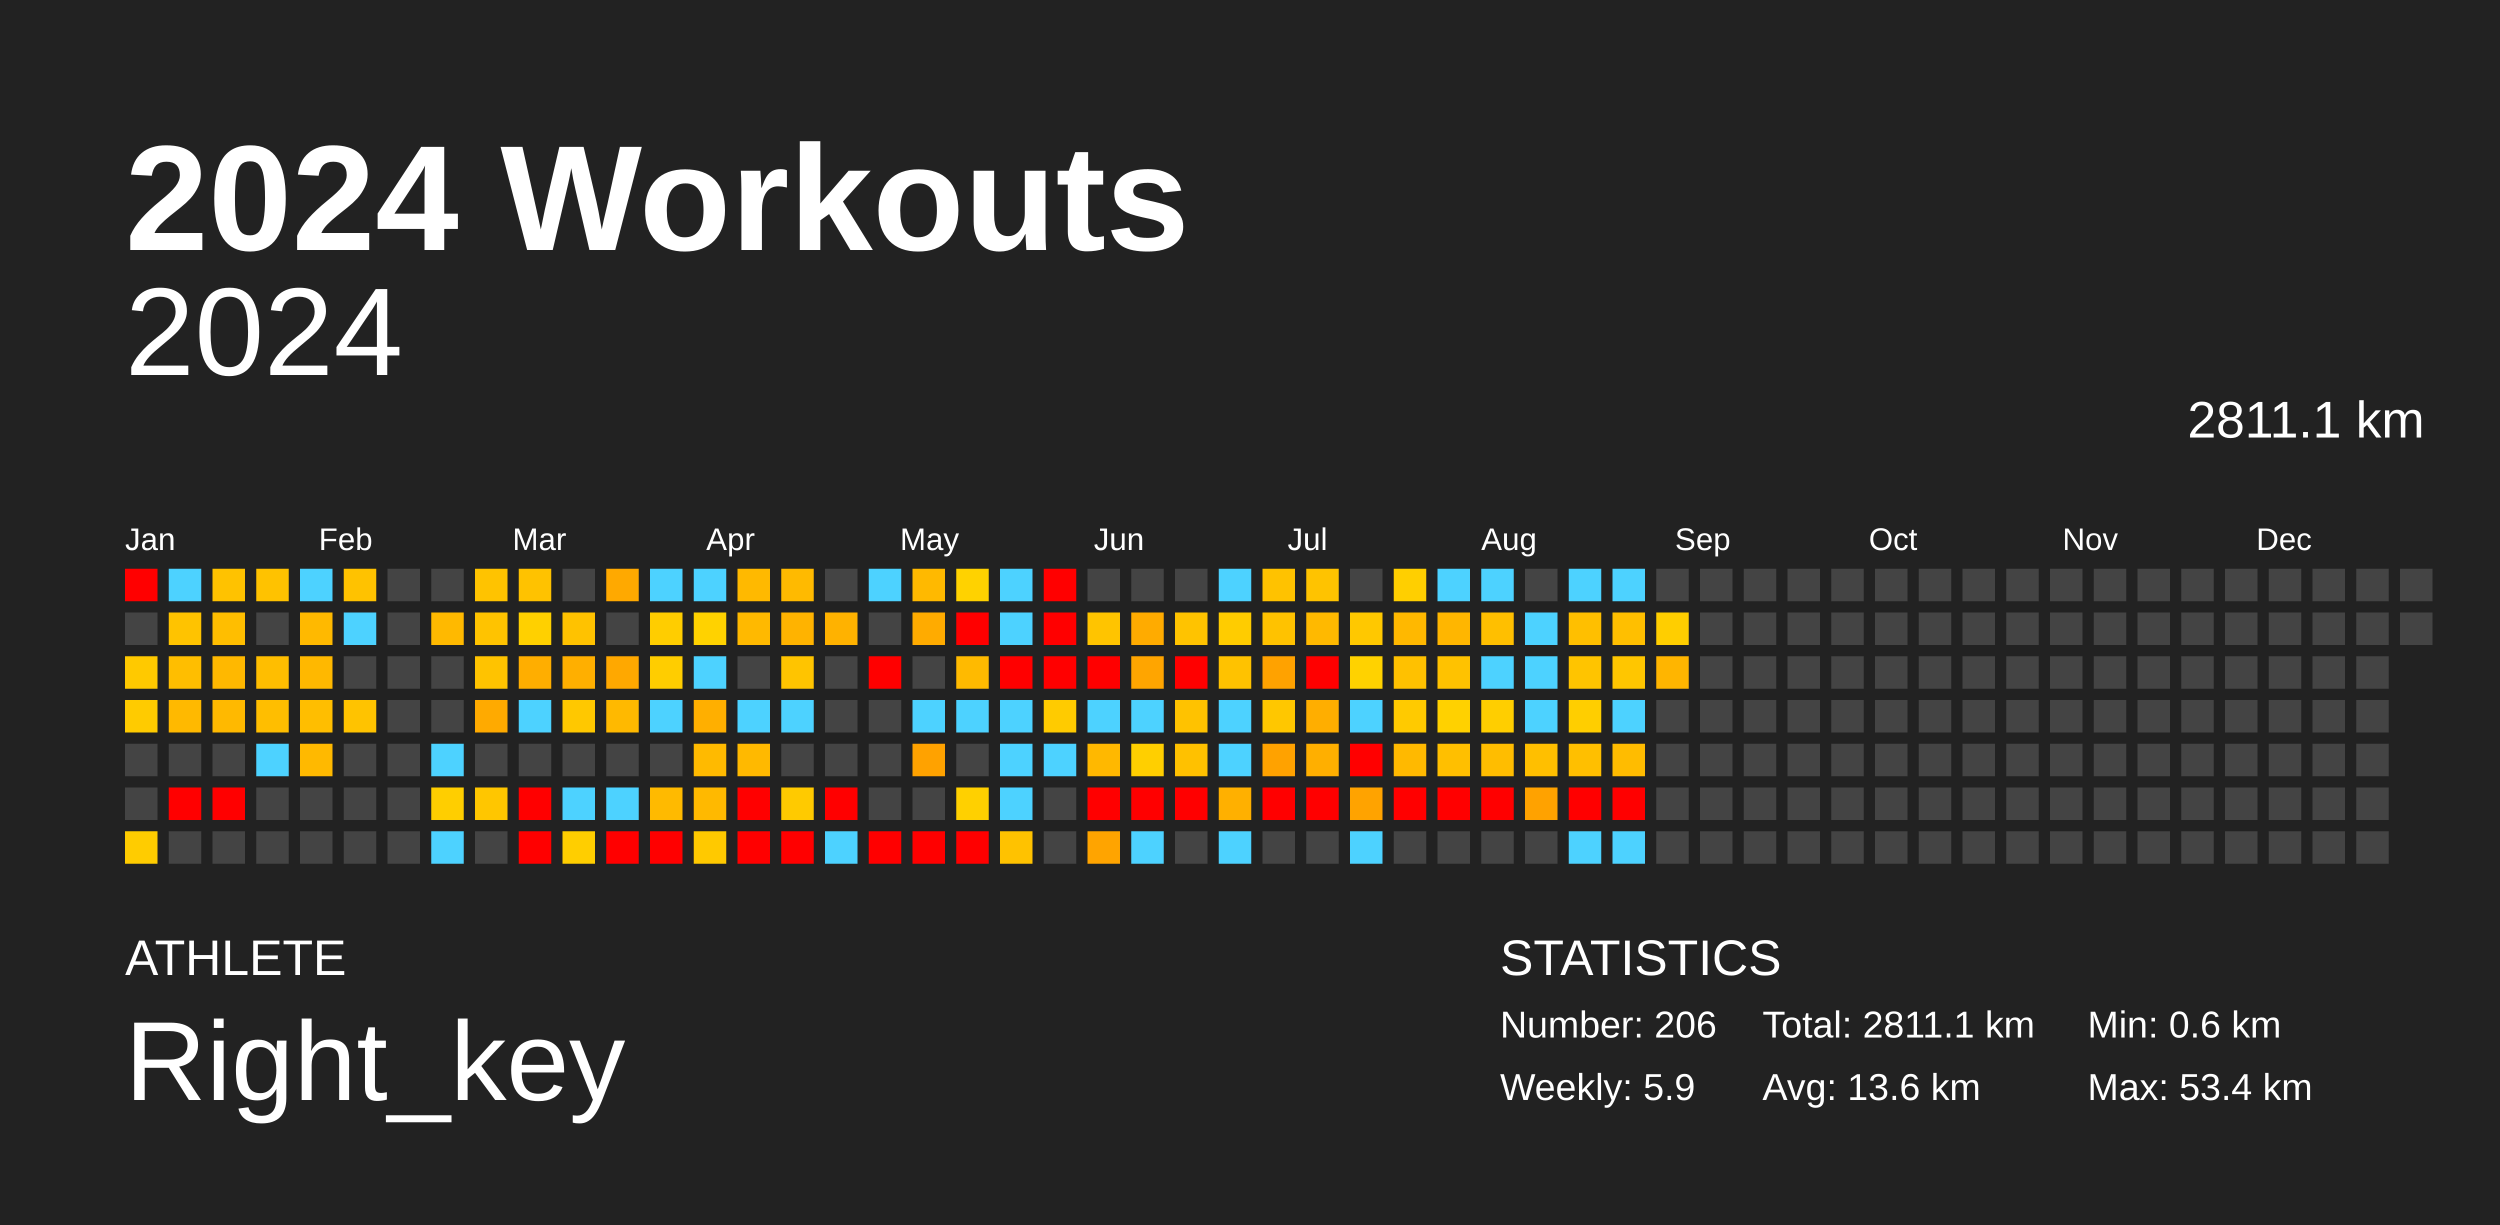
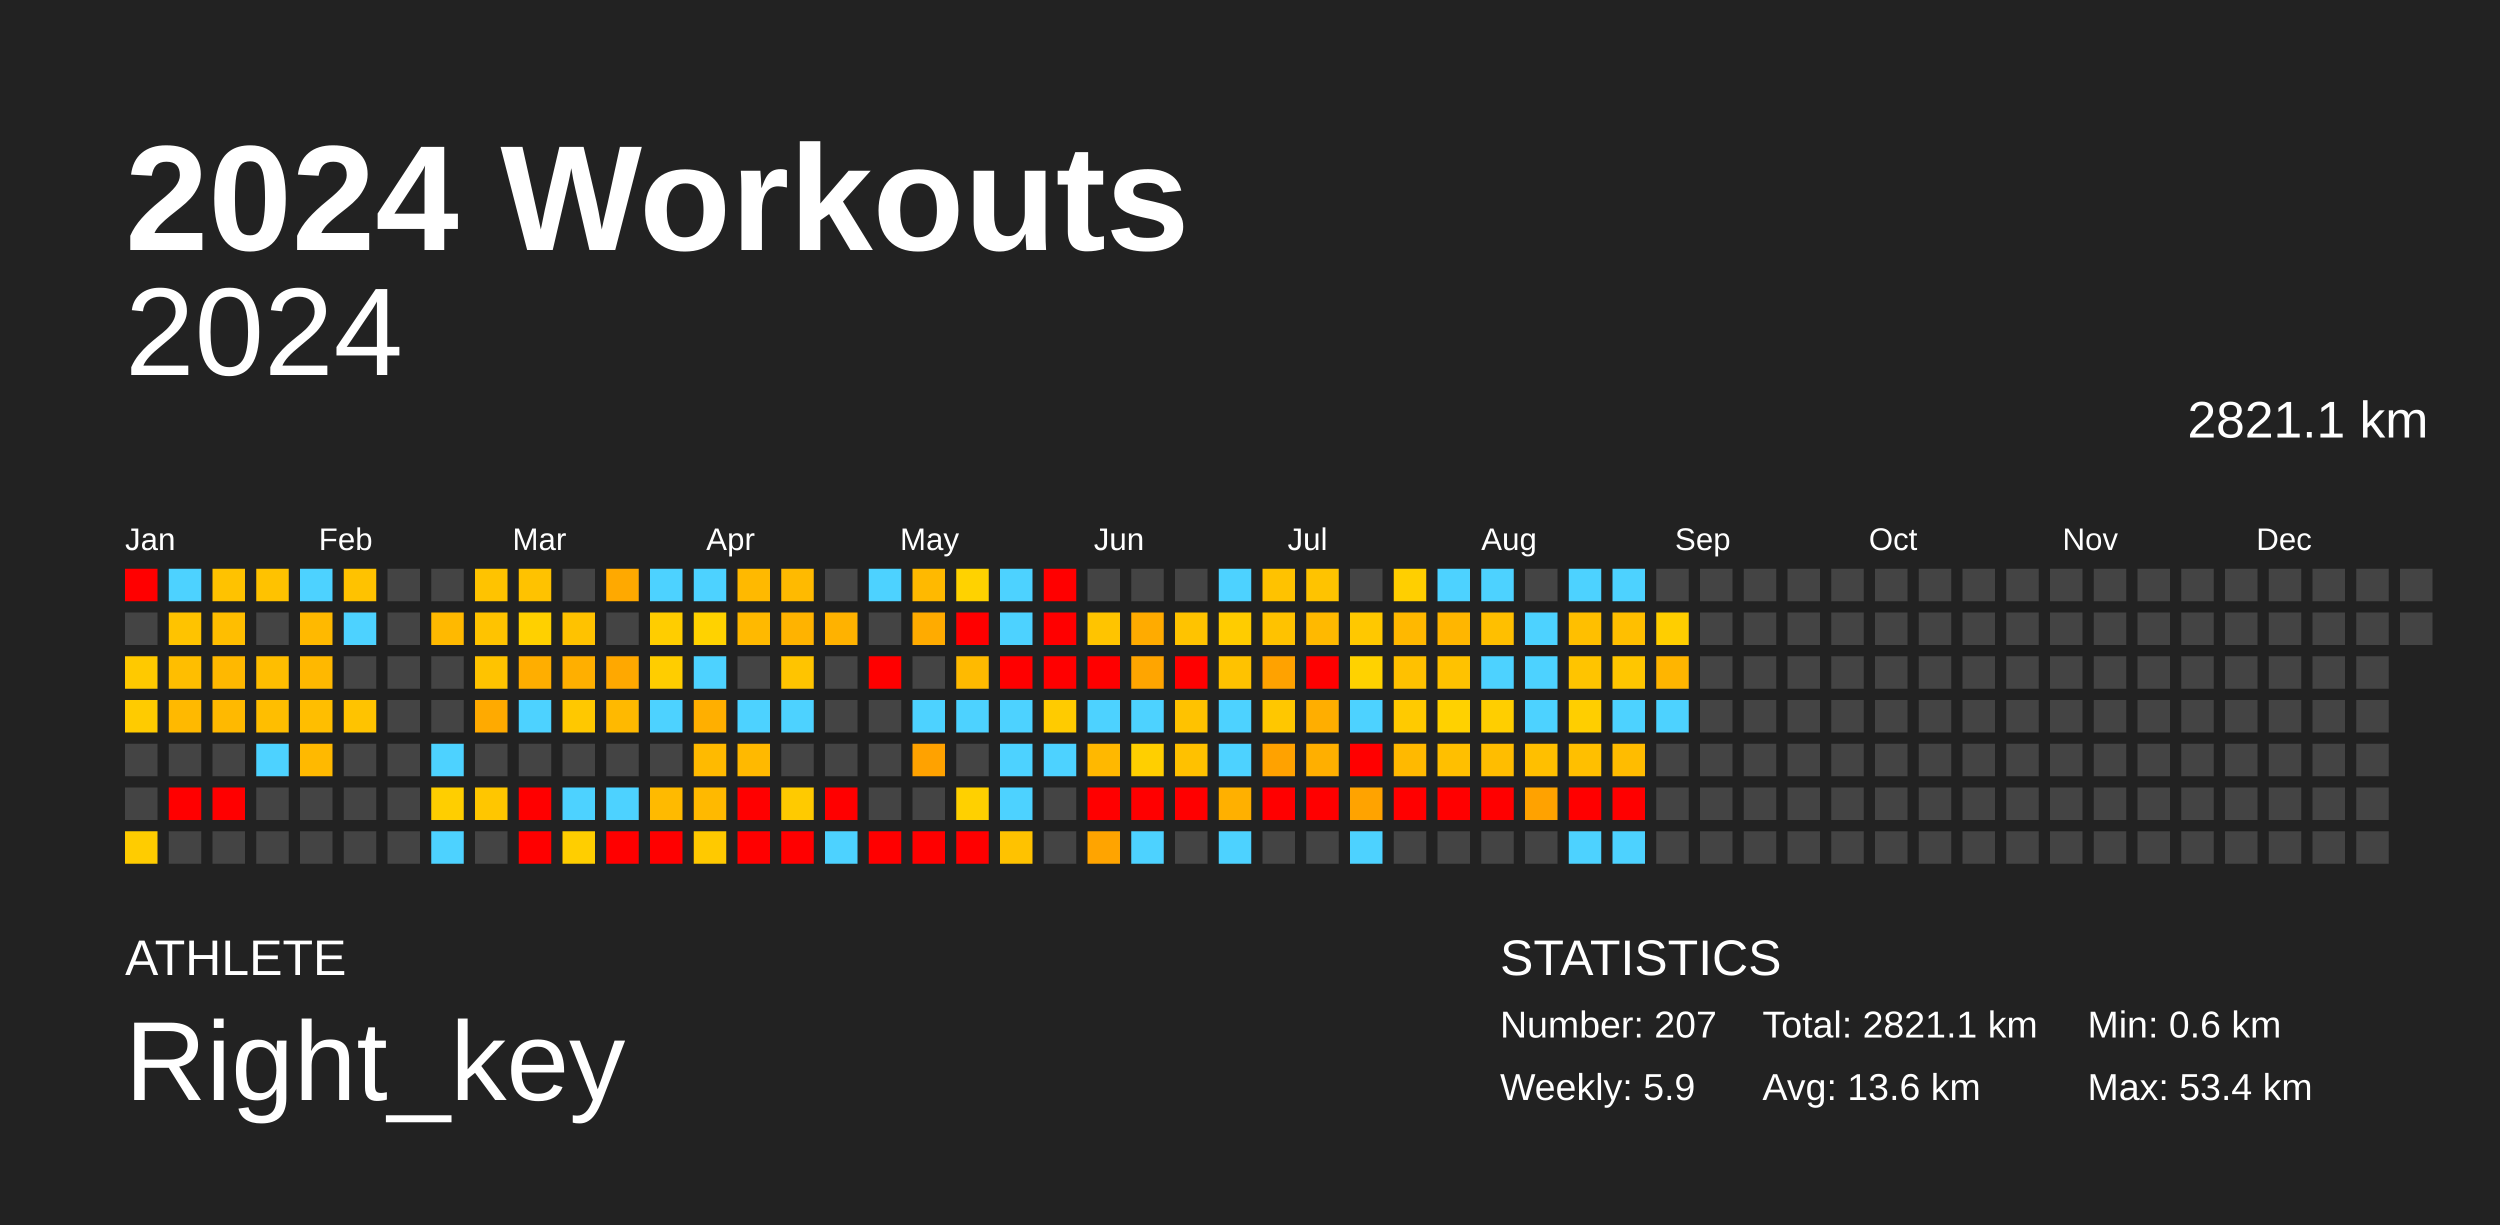
<svg xmlns="http://www.w3.org/2000/svg" baseProfile="full" height="98mm" version="1.1" viewBox="0,0,200,98" width="200mm">
  <defs />
  <rect fill="#222222" height="98" width="200" x="0" y="0" />
  <text fill="#FFFFFF" style="font-size:12px; font-family:Arial; font-weight:bold;" x="10" y="20">2024 Workouts</text>
  <text fill="#FFFFFF" style="font-size:4px; font-family:Arial" x="10" y="78">ATHLETE</text>
  <text fill="#FFFFFF" style="font-size:9px; font-family:Arial" x="10" y="88">Right_key</text>
  <text fill="#FFFFFF" style="font-size:4px; font-family:Arial" x="120" y="78">STATISTICS</text>
-   <text fill="#FFFFFF" style="font-size:3px; font-family:Arial" x="120" y="83">Number: 206</text>
+   <text fill="#FFFFFF" style="font-size:3px; font-family:Arial" x="120" y="83">Number: 207</text>
  <text fill="#FFFFFF" style="font-size:3px; font-family:Arial" x="120" y="88">Weekly: 5.9</text>
-   <text fill="#FFFFFF" style="font-size:3px; font-family:Arial" x="141" y="83">Total: 2811.1 km</text>
+   <text fill="#FFFFFF" style="font-size:3px; font-family:Arial" x="141" y="83">Total: 2821.1 km</text>
  <text fill="#FFFFFF" style="font-size:3px; font-family:Arial" x="141" y="88">Avg: 13.6 km</text>
  <text fill="#FFFFFF" style="font-size:3px; font-family:Arial" x="167" y="83">Min: 0.6 km</text>
  <text fill="#FFFFFF" style="font-size:3px; font-family:Arial" x="167" y="88">Max: 53.4 km</text>
  <text alignment-baseline="hanging" fill="#FFFFFF" style="font-size:10.0px; font-family:Arial;" x="10" y="30">2024</text>
-   <text alignment-baseline="hanging" fill="#FFFFFF" style="font-size:4.125px; font-family:Arial;" x="175" y="35">2811.1 km</text>
+   <text alignment-baseline="hanging" fill="#FFFFFF" style="font-size:4.125px; font-family:Arial;" x="175" y="35">2821.1 km</text>
  <text fill="#FFFFFF" style="font-size:2.5px; font-family:Arial" x="10.0" y="44">Jan</text>
  <text fill="#FFFFFF" style="font-size:2.5px; font-family:Arial" x="25.5" y="44">Feb</text>
  <text fill="#FFFFFF" style="font-size:2.5px; font-family:Arial" x="41.0" y="44">Mar</text>
  <text fill="#FFFFFF" style="font-size:2.5px; font-family:Arial" x="56.5" y="44">Apr</text>
  <text fill="#FFFFFF" style="font-size:2.5px; font-family:Arial" x="72.0" y="44">May</text>
  <text fill="#FFFFFF" style="font-size:2.5px; font-family:Arial" x="87.5" y="44">Jun</text>
  <text fill="#FFFFFF" style="font-size:2.5px; font-family:Arial" x="103.0" y="44">Jul</text>
  <text fill="#FFFFFF" style="font-size:2.5px; font-family:Arial" x="118.5" y="44">Aug</text>
  <text fill="#FFFFFF" style="font-size:2.5px; font-family:Arial" x="134.0" y="44">Sep</text>
  <text fill="#FFFFFF" style="font-size:2.5px; font-family:Arial" x="149.5" y="44">Oct</text>
  <text fill="#FFFFFF" style="font-size:2.5px; font-family:Arial" x="165.0" y="44">Nov</text>
  <text fill="#FFFFFF" style="font-size:2.5px; font-family:Arial" x="180.5" y="44">Dec</text>
  <rect fill="red" height="2.6" width="2.6" x="10.0" y="45.5" />
  <rect fill="#444444" height="2.6" width="2.6" x="10.0" y="49.0" />
  <rect fill="#ffc900" height="2.6" width="2.6" x="10.0" y="52.5" />
  <rect fill="#ffcb00" height="2.6" width="2.6" x="10.0" y="56.0" />
  <rect fill="#444444" height="2.6" width="2.6" x="10.0" y="59.5" />
  <rect fill="#444444" height="2.6" width="2.6" x="10.0" y="63.0" />
  <rect fill="#ffcc00" height="2.6" width="2.6" x="10.0" y="66.5" />
  <rect fill="#4dd2ff" height="2.6" width="2.6" x="13.5" y="45.5" />
  <rect fill="#ffc300" height="2.6" width="2.6" x="13.5" y="49.0" />
  <rect fill="#ffbe00" height="2.6" width="2.6" x="13.5" y="52.5" />
  <rect fill="#ffb900" height="2.6" width="2.6" x="13.5" y="56.0" />
  <rect fill="#444444" height="2.6" width="2.6" x="13.5" y="59.5" />
  <rect fill="red" height="2.6" width="2.6" x="13.5" y="63.0" />
  <rect fill="#444444" height="2.6" width="2.6" x="13.5" y="66.5" />
  <rect fill="#ffc200" height="2.6" width="2.6" x="17.0" y="45.5" />
  <rect fill="#ffbe00" height="2.6" width="2.6" x="17.0" y="49.0" />
  <rect fill="#ffb800" height="2.6" width="2.6" x="17.0" y="52.5" />
  <rect fill="#ffb900" height="2.6" width="2.6" x="17.0" y="56.0" />
  <rect fill="#444444" height="2.6" width="2.6" x="17.0" y="59.5" />
  <rect fill="red" height="2.6" width="2.6" x="17.0" y="63.0" />
  <rect fill="#444444" height="2.6" width="2.6" x="17.0" y="66.5" />
  <rect fill="#ffc200" height="2.6" width="2.6" x="20.5" y="45.5" />
  <rect fill="#444444" height="2.6" width="2.6" x="20.5" y="49.0" />
  <rect fill="#ffbe00" height="2.6" width="2.6" x="20.5" y="52.5" />
  <rect fill="#ffbe00" height="2.6" width="2.6" x="20.5" y="56.0" />
  <rect fill="#4dd2ff" height="2.6" width="2.6" x="20.5" y="59.5" />
  <rect fill="#444444" height="2.6" width="2.6" x="20.5" y="63.0" />
  <rect fill="#444444" height="2.6" width="2.6" x="20.5" y="66.5" />
  <rect fill="#4dd2ff" height="2.6" width="2.6" x="24.0" y="45.5" />
  <rect fill="#ffb900" height="2.6" width="2.6" x="24.0" y="49.0" />
  <rect fill="#ffb800" height="2.6" width="2.6" x="24.0" y="52.5" />
  <rect fill="#ffbe00" height="2.6" width="2.6" x="24.0" y="56.0" />
  <rect fill="#ffb900" height="2.6" width="2.6" x="24.0" y="59.5" />
  <rect fill="#444444" height="2.6" width="2.6" x="24.0" y="63.0" />
  <rect fill="#444444" height="2.6" width="2.6" x="24.0" y="66.5" />
  <rect fill="#ffc200" height="2.6" width="2.6" x="27.5" y="45.5" />
  <rect fill="#4dd2ff" height="2.6" width="2.6" x="27.5" y="49.0" />
  <rect fill="#444444" height="2.6" width="2.6" x="27.5" y="52.5" />
  <rect fill="#ffc300" height="2.6" width="2.6" x="27.5" y="56.0" />
  <rect fill="#444444" height="2.6" width="2.6" x="27.5" y="59.5" />
  <rect fill="#444444" height="2.6" width="2.6" x="27.5" y="63.0" />
  <rect fill="#444444" height="2.6" width="2.6" x="27.5" y="66.5" />
  <rect fill="#444444" height="2.6" width="2.6" x="31.0" y="45.5" />
  <rect fill="#444444" height="2.6" width="2.6" x="31.0" y="49.0" />
  <rect fill="#444444" height="2.6" width="2.6" x="31.0" y="52.5" />
  <rect fill="#444444" height="2.6" width="2.6" x="31.0" y="56.0" />
  <rect fill="#444444" height="2.6" width="2.6" x="31.0" y="59.5" />
  <rect fill="#444444" height="2.6" width="2.6" x="31.0" y="63.0" />
  <rect fill="#444444" height="2.6" width="2.6" x="31.0" y="66.5" />
  <rect fill="#444444" height="2.6" width="2.6" x="34.5" y="45.5" />
  <rect fill="#ffb900" height="2.6" width="2.6" x="34.5" y="49.0" />
  <rect fill="#444444" height="2.6" width="2.6" x="34.5" y="52.5" />
  <rect fill="#444444" height="2.6" width="2.6" x="34.5" y="56.0" />
  <rect fill="#4dd2ff" height="2.6" width="2.6" x="34.5" y="59.5" />
  <rect fill="#ffce00" height="2.6" width="2.6" x="34.5" y="63.0" />
  <rect fill="#4dd2ff" height="2.6" width="2.6" x="34.5" y="66.5" />
  <rect fill="#ffc300" height="2.6" width="2.6" x="38.0" y="45.5" />
  <rect fill="#ffc300" height="2.6" width="2.6" x="38.0" y="49.0" />
  <rect fill="#ffc300" height="2.6" width="2.6" x="38.0" y="52.5" />
  <rect fill="#ffaa00" height="2.6" width="2.6" x="38.0" y="56.0" />
  <rect fill="#444444" height="2.6" width="2.6" x="38.0" y="59.5" />
  <rect fill="#ffc600" height="2.6" width="2.6" x="38.0" y="63.0" />
  <rect fill="#444444" height="2.6" width="2.6" x="38.0" y="66.5" />
  <rect fill="#ffc200" height="2.6" width="2.6" x="41.5" y="45.5" />
  <rect fill="#ffd000" height="2.6" width="2.6" x="41.5" y="49.0" />
  <rect fill="#ffae00" height="2.6" width="2.6" x="41.5" y="52.5" />
  <rect fill="#4dd2ff" height="2.6" width="2.6" x="41.5" y="56.0" />
  <rect fill="#444444" height="2.6" width="2.6" x="41.5" y="59.5" />
  <rect fill="red" height="2.6" width="2.6" x="41.5" y="63.0" />
  <rect fill="red" height="2.6" width="2.6" x="41.5" y="66.5" />
  <rect fill="#444444" height="2.6" width="2.6" x="45.0" y="45.5" />
  <rect fill="#ffc200" height="2.6" width="2.6" x="45.0" y="49.0" />
  <rect fill="#ffaf00" height="2.6" width="2.6" x="45.0" y="52.5" />
  <rect fill="#ffc800" height="2.6" width="2.6" x="45.0" y="56.0" />
  <rect fill="#444444" height="2.6" width="2.6" x="45.0" y="59.5" />
  <rect fill="#4dd2ff" height="2.6" width="2.6" x="45.0" y="63.0" />
  <rect fill="#ffce00" height="2.6" width="2.6" x="45.0" y="66.5" />
  <rect fill="#ffa900" height="2.6" width="2.6" x="48.5" y="45.5" />
  <rect fill="#444444" height="2.6" width="2.6" x="48.5" y="49.0" />
  <rect fill="#ffa800" height="2.6" width="2.6" x="48.5" y="52.5" />
  <rect fill="#ffb900" height="2.6" width="2.6" x="48.5" y="56.0" />
  <rect fill="#444444" height="2.6" width="2.6" x="48.5" y="59.5" />
  <rect fill="#4dd2ff" height="2.6" width="2.6" x="48.5" y="63.0" />
  <rect fill="red" height="2.6" width="2.6" x="48.5" y="66.5" />
  <rect fill="#4dd2ff" height="2.6" width="2.6" x="52.0" y="45.5" />
  <rect fill="#ffcd00" height="2.6" width="2.6" x="52.0" y="49.0" />
  <rect fill="#ffcd00" height="2.6" width="2.6" x="52.0" y="52.5" />
  <rect fill="#4dd2ff" height="2.6" width="2.6" x="52.0" y="56.0" />
  <rect fill="#444444" height="2.6" width="2.6" x="52.0" y="59.5" />
  <rect fill="#ffba00" height="2.6" width="2.6" x="52.0" y="63.0" />
  <rect fill="red" height="2.6" width="2.6" x="52.0" y="66.5" />
  <rect fill="#4dd2ff" height="2.6" width="2.6" x="55.5" y="45.5" />
  <rect fill="#ffd200" height="2.6" width="2.6" x="55.5" y="49.0" />
  <rect fill="#4dd2ff" height="2.6" width="2.6" x="55.5" y="52.5" />
  <rect fill="#ffaf00" height="2.6" width="2.6" x="55.5" y="56.0" />
  <rect fill="#ffba00" height="2.6" width="2.6" x="55.5" y="59.5" />
  <rect fill="#ffb900" height="2.6" width="2.6" x="55.5" y="63.0" />
  <rect fill="#ffc900" height="2.6" width="2.6" x="55.5" y="66.5" />
  <rect fill="#ffb900" height="2.6" width="2.6" x="59.0" y="45.5" />
  <rect fill="#ffb900" height="2.6" width="2.6" x="59.0" y="49.0" />
  <rect fill="#444444" height="2.6" width="2.6" x="59.0" y="52.5" />
  <rect fill="#4dd2ff" height="2.6" width="2.6" x="59.0" y="56.0" />
  <rect fill="#ffb900" height="2.6" width="2.6" x="59.0" y="59.5" />
  <rect fill="red" height="2.6" width="2.6" x="59.0" y="63.0" />
  <rect fill="red" height="2.6" width="2.6" x="59.0" y="66.5" />
  <rect fill="#ffba00" height="2.6" width="2.6" x="62.5" y="45.5" />
  <rect fill="#ffb300" height="2.6" width="2.6" x="62.5" y="49.0" />
  <rect fill="#ffc400" height="2.6" width="2.6" x="62.5" y="52.5" />
  <rect fill="#4dd2ff" height="2.6" width="2.6" x="62.5" y="56.0" />
  <rect fill="#444444" height="2.6" width="2.6" x="62.5" y="59.5" />
  <rect fill="#ffca00" height="2.6" width="2.6" x="62.5" y="63.0" />
  <rect fill="red" height="2.6" width="2.6" x="62.5" y="66.5" />
  <rect fill="#444444" height="2.6" width="2.6" x="66.0" y="45.5" />
  <rect fill="#ffb200" height="2.6" width="2.6" x="66.0" y="49.0" />
  <rect fill="#444444" height="2.6" width="2.6" x="66.0" y="52.5" />
  <rect fill="#444444" height="2.6" width="2.6" x="66.0" y="56.0" />
  <rect fill="#444444" height="2.6" width="2.6" x="66.0" y="59.5" />
  <rect fill="red" height="2.6" width="2.6" x="66.0" y="63.0" />
  <rect fill="#4dd2ff" height="2.6" width="2.6" x="66.0" y="66.5" />
  <rect fill="#4dd2ff" height="2.6" width="2.6" x="69.5" y="45.5" />
  <rect fill="#444444" height="2.6" width="2.6" x="69.5" y="49.0" />
  <rect fill="red" height="2.6" width="2.6" x="69.5" y="52.5" />
  <rect fill="#444444" height="2.6" width="2.6" x="69.5" y="56.0" />
  <rect fill="#444444" height="2.6" width="2.6" x="69.5" y="59.5" />
  <rect fill="#444444" height="2.6" width="2.6" x="69.5" y="63.0" />
  <rect fill="red" height="2.6" width="2.6" x="69.5" y="66.5" />
  <rect fill="#ffb900" height="2.6" width="2.6" x="73.0" y="45.5" />
  <rect fill="#ffab00" height="2.6" width="2.6" x="73.0" y="49.0" />
  <rect fill="#444444" height="2.6" width="2.6" x="73.0" y="52.5" />
  <rect fill="#4dd2ff" height="2.6" width="2.6" x="73.0" y="56.0" />
  <rect fill="#ffa200" height="2.6" width="2.6" x="73.0" y="59.5" />
  <rect fill="#444444" height="2.6" width="2.6" x="73.0" y="63.0" />
  <rect fill="red" height="2.6" width="2.6" x="73.0" y="66.5" />
  <rect fill="#ffd200" height="2.6" width="2.6" x="76.5" y="45.5" />
  <rect fill="red" height="2.6" width="2.6" x="76.5" y="49.0" />
  <rect fill="#ffba00" height="2.6" width="2.6" x="76.5" y="52.5" />
  <rect fill="#4dd2ff" height="2.6" width="2.6" x="76.5" y="56.0" />
  <rect fill="#444444" height="2.6" width="2.6" x="76.5" y="59.5" />
  <rect fill="#ffd000" height="2.6" width="2.6" x="76.5" y="63.0" />
  <rect fill="red" height="2.6" width="2.6" x="76.5" y="66.5" />
  <rect fill="#4dd2ff" height="2.6" width="2.6" x="80.0" y="45.5" />
  <rect fill="#4dd2ff" height="2.6" width="2.6" x="80.0" y="49.0" />
  <rect fill="red" height="2.6" width="2.6" x="80.0" y="52.5" />
  <rect fill="#4dd2ff" height="2.6" width="2.6" x="80.0" y="56.0" />
  <rect fill="#4dd2ff" height="2.6" width="2.6" x="80.0" y="59.5" />
  <rect fill="#4dd2ff" height="2.6" width="2.6" x="80.0" y="63.0" />
  <rect fill="#ffc200" height="2.6" width="2.6" x="80.0" y="66.5" />
  <rect fill="red" height="2.6" width="2.6" x="83.5" y="45.5" />
  <rect fill="red" height="2.6" width="2.6" x="83.5" y="49.0" />
  <rect fill="red" height="2.6" width="2.6" x="83.5" y="52.5" />
  <rect fill="#ffcb00" height="2.6" width="2.6" x="83.5" y="56.0" />
  <rect fill="#4dd2ff" height="2.6" width="2.6" x="83.5" y="59.5" />
  <rect fill="#444444" height="2.6" width="2.6" x="83.5" y="63.0" />
  <rect fill="#444444" height="2.6" width="2.6" x="83.5" y="66.5" />
  <rect fill="#444444" height="2.6" width="2.6" x="87.0" y="45.5" />
  <rect fill="#ffc400" height="2.6" width="2.6" x="87.0" y="49.0" />
  <rect fill="red" height="2.6" width="2.6" x="87.0" y="52.5" />
  <rect fill="#4dd2ff" height="2.6" width="2.6" x="87.0" y="56.0" />
  <rect fill="#ffb800" height="2.6" width="2.6" x="87.0" y="59.5" />
  <rect fill="red" height="2.6" width="2.6" x="87.0" y="63.0" />
  <rect fill="#ffa400" height="2.6" width="2.6" x="87.0" y="66.5" />
  <rect fill="#444444" height="2.6" width="2.6" x="90.5" y="45.5" />
  <rect fill="#ffab00" height="2.6" width="2.6" x="90.5" y="49.0" />
  <rect fill="#ffa500" height="2.6" width="2.6" x="90.5" y="52.5" />
  <rect fill="#4dd2ff" height="2.6" width="2.6" x="90.5" y="56.0" />
  <rect fill="#ffcf00" height="2.6" width="2.6" x="90.5" y="59.5" />
  <rect fill="red" height="2.6" width="2.6" x="90.5" y="63.0" />
  <rect fill="#4dd2ff" height="2.6" width="2.6" x="90.5" y="66.5" />
  <rect fill="#444444" height="2.6" width="2.6" x="94.0" y="45.5" />
  <rect fill="#ffc300" height="2.6" width="2.6" x="94.0" y="49.0" />
  <rect fill="red" height="2.6" width="2.6" x="94.0" y="52.5" />
  <rect fill="#ffc200" height="2.6" width="2.6" x="94.0" y="56.0" />
  <rect fill="#ffc100" height="2.6" width="2.6" x="94.0" y="59.5" />
  <rect fill="red" height="2.6" width="2.6" x="94.0" y="63.0" />
  <rect fill="#444444" height="2.6" width="2.6" x="94.0" y="66.5" />
  <rect fill="#4dd2ff" height="2.6" width="2.6" x="97.5" y="45.5" />
  <rect fill="#ffcc00" height="2.6" width="2.6" x="97.5" y="49.0" />
  <rect fill="#ffc200" height="2.6" width="2.6" x="97.5" y="52.5" />
  <rect fill="#4dd2ff" height="2.6" width="2.6" x="97.5" y="56.0" />
  <rect fill="#4dd2ff" height="2.6" width="2.6" x="97.5" y="59.5" />
  <rect fill="#ffb000" height="2.6" width="2.6" x="97.5" y="63.0" />
  <rect fill="#4dd2ff" height="2.6" width="2.6" x="97.5" y="66.5" />
  <rect fill="#ffc200" height="2.6" width="2.6" x="101.0" y="45.5" />
  <rect fill="#ffc200" height="2.6" width="2.6" x="101.0" y="49.0" />
  <rect fill="#ffa200" height="2.6" width="2.6" x="101.0" y="52.5" />
  <rect fill="#ffc700" height="2.6" width="2.6" x="101.0" y="56.0" />
  <rect fill="#ffa200" height="2.6" width="2.6" x="101.0" y="59.5" />
  <rect fill="red" height="2.6" width="2.6" x="101.0" y="63.0" />
  <rect fill="#444444" height="2.6" width="2.6" x="101.0" y="66.5" />
  <rect fill="#ffc300" height="2.6" width="2.6" x="104.5" y="45.5" />
  <rect fill="#ffb900" height="2.6" width="2.6" x="104.5" y="49.0" />
  <rect fill="red" height="2.6" width="2.6" x="104.5" y="52.5" />
  <rect fill="#ffae00" height="2.6" width="2.6" x="104.5" y="56.0" />
  <rect fill="#ffaf00" height="2.6" width="2.6" x="104.5" y="59.5" />
  <rect fill="red" height="2.6" width="2.6" x="104.5" y="63.0" />
  <rect fill="#444444" height="2.6" width="2.6" x="104.5" y="66.5" />
  <rect fill="#444444" height="2.6" width="2.6" x="108.0" y="45.5" />
  <rect fill="#ffc800" height="2.6" width="2.6" x="108.0" y="49.0" />
  <rect fill="#ffd200" height="2.6" width="2.6" x="108.0" y="52.5" />
  <rect fill="#4dd2ff" height="2.6" width="2.6" x="108.0" y="56.0" />
  <rect fill="red" height="2.6" width="2.6" x="108.0" y="59.5" />
  <rect fill="#ffa300" height="2.6" width="2.6" x="108.0" y="63.0" />
  <rect fill="#4dd2ff" height="2.6" width="2.6" x="108.0" y="66.5" />
  <rect fill="#ffcf00" height="2.6" width="2.6" x="111.5" y="45.5" />
  <rect fill="#ffb800" height="2.6" width="2.6" x="111.5" y="49.0" />
  <rect fill="#ffc100" height="2.6" width="2.6" x="111.5" y="52.5" />
  <rect fill="#ffca00" height="2.6" width="2.6" x="111.5" y="56.0" />
  <rect fill="#ffb900" height="2.6" width="2.6" x="111.5" y="59.5" />
  <rect fill="red" height="2.6" width="2.6" x="111.5" y="63.0" />
  <rect fill="#444444" height="2.6" width="2.6" x="111.5" y="66.5" />
  <rect fill="#4dd2ff" height="2.6" width="2.6" x="115.0" y="45.5" />
  <rect fill="#ffb600" height="2.6" width="2.6" x="115.0" y="49.0" />
  <rect fill="#ffc200" height="2.6" width="2.6" x="115.0" y="52.5" />
  <rect fill="#ffd100" height="2.6" width="2.6" x="115.0" y="56.0" />
  <rect fill="#ffbf00" height="2.6" width="2.6" x="115.0" y="59.5" />
  <rect fill="red" height="2.6" width="2.6" x="115.0" y="63.0" />
  <rect fill="#444444" height="2.6" width="2.6" x="115.0" y="66.5" />
  <rect fill="#4dd2ff" height="2.6" width="2.6" x="118.5" y="45.5" />
  <rect fill="#ffbf00" height="2.6" width="2.6" x="118.5" y="49.0" />
  <rect fill="#4dd2ff" height="2.6" width="2.6" x="118.5" y="52.5" />
  <rect fill="#ffce00" height="2.6" width="2.6" x="118.5" y="56.0" />
  <rect fill="#ffbd00" height="2.6" width="2.6" x="118.5" y="59.5" />
  <rect fill="red" height="2.6" width="2.6" x="118.5" y="63.0" />
  <rect fill="#444444" height="2.6" width="2.6" x="118.5" y="66.5" />
  <rect fill="#444444" height="2.6" width="2.6" x="122.0" y="45.5" />
  <rect fill="#4dd2ff" height="2.6" width="2.6" x="122.0" y="49.0" />
  <rect fill="#4dd2ff" height="2.6" width="2.6" x="122.0" y="52.5" />
  <rect fill="#4dd2ff" height="2.6" width="2.6" x="122.0" y="56.0" />
  <rect fill="#ffbf00" height="2.6" width="2.6" x="122.0" y="59.5" />
  <rect fill="#ffa200" height="2.6" width="2.6" x="122.0" y="63.0" />
  <rect fill="#444444" height="2.6" width="2.6" x="122.0" y="66.5" />
  <rect fill="#4dd2ff" height="2.6" width="2.6" x="125.5" y="45.5" />
  <rect fill="#ffbf00" height="2.6" width="2.6" x="125.5" y="49.0" />
  <rect fill="#ffc400" height="2.6" width="2.6" x="125.5" y="52.5" />
  <rect fill="#ffce00" height="2.6" width="2.6" x="125.5" y="56.0" />
  <rect fill="#ffbf00" height="2.6" width="2.6" x="125.5" y="59.5" />
  <rect fill="red" height="2.6" width="2.6" x="125.5" y="63.0" />
  <rect fill="#4dd2ff" height="2.6" width="2.6" x="125.5" y="66.5" />
  <rect fill="#4dd2ff" height="2.6" width="2.6" x="129.0" y="45.5" />
  <rect fill="#ffbf00" height="2.6" width="2.6" x="129.0" y="49.0" />
  <rect fill="#ffc600" height="2.6" width="2.6" x="129.0" y="52.5" />
  <rect fill="#4dd2ff" height="2.6" width="2.6" x="129.0" y="56.0" />
  <rect fill="#ffbc00" height="2.6" width="2.6" x="129.0" y="59.5" />
  <rect fill="red" height="2.6" width="2.6" x="129.0" y="63.0" />
  <rect fill="#4dd2ff" height="2.6" width="2.6" x="129.0" y="66.5" />
  <rect fill="#444444" height="2.6" width="2.6" x="132.5" y="45.5" />
  <rect fill="#ffce00" height="2.6" width="2.6" x="132.5" y="49.0" />
  <rect fill="#ffb500" height="2.6" width="2.6" x="132.5" y="52.5" />
-   <rect fill="#444444" height="2.6" width="2.6" x="132.5" y="56.0" />
+   <rect fill="#4dd2ff" height="2.6" width="2.6" x="132.5" y="56.0" />
  <rect fill="#444444" height="2.6" width="2.6" x="132.5" y="59.5" />
  <rect fill="#444444" height="2.6" width="2.6" x="132.5" y="63.0" />
  <rect fill="#444444" height="2.6" width="2.6" x="132.5" y="66.5" />
  <rect fill="#444444" height="2.6" width="2.6" x="136.0" y="45.5" />
  <rect fill="#444444" height="2.6" width="2.6" x="136.0" y="49.0" />
  <rect fill="#444444" height="2.6" width="2.6" x="136.0" y="52.5" />
  <rect fill="#444444" height="2.6" width="2.6" x="136.0" y="56.0" />
  <rect fill="#444444" height="2.6" width="2.6" x="136.0" y="59.5" />
  <rect fill="#444444" height="2.6" width="2.6" x="136.0" y="63.0" />
  <rect fill="#444444" height="2.6" width="2.6" x="136.0" y="66.5" />
  <rect fill="#444444" height="2.6" width="2.6" x="139.5" y="45.5" />
  <rect fill="#444444" height="2.6" width="2.6" x="139.5" y="49.0" />
  <rect fill="#444444" height="2.6" width="2.6" x="139.5" y="52.5" />
  <rect fill="#444444" height="2.6" width="2.6" x="139.5" y="56.0" />
  <rect fill="#444444" height="2.6" width="2.6" x="139.5" y="59.5" />
  <rect fill="#444444" height="2.6" width="2.6" x="139.5" y="63.0" />
  <rect fill="#444444" height="2.6" width="2.6" x="139.5" y="66.5" />
  <rect fill="#444444" height="2.6" width="2.6" x="143.0" y="45.5" />
  <rect fill="#444444" height="2.6" width="2.6" x="143.0" y="49.0" />
  <rect fill="#444444" height="2.6" width="2.6" x="143.0" y="52.5" />
  <rect fill="#444444" height="2.6" width="2.6" x="143.0" y="56.0" />
  <rect fill="#444444" height="2.6" width="2.6" x="143.0" y="59.5" />
  <rect fill="#444444" height="2.6" width="2.6" x="143.0" y="63.0" />
  <rect fill="#444444" height="2.6" width="2.6" x="143.0" y="66.5" />
  <rect fill="#444444" height="2.6" width="2.6" x="146.5" y="45.5" />
  <rect fill="#444444" height="2.6" width="2.6" x="146.5" y="49.0" />
  <rect fill="#444444" height="2.6" width="2.6" x="146.5" y="52.5" />
  <rect fill="#444444" height="2.6" width="2.6" x="146.5" y="56.0" />
  <rect fill="#444444" height="2.6" width="2.6" x="146.5" y="59.5" />
  <rect fill="#444444" height="2.6" width="2.6" x="146.5" y="63.0" />
  <rect fill="#444444" height="2.6" width="2.6" x="146.5" y="66.5" />
  <rect fill="#444444" height="2.6" width="2.6" x="150.0" y="45.5" />
  <rect fill="#444444" height="2.6" width="2.6" x="150.0" y="49.0" />
  <rect fill="#444444" height="2.6" width="2.6" x="150.0" y="52.5" />
  <rect fill="#444444" height="2.6" width="2.6" x="150.0" y="56.0" />
  <rect fill="#444444" height="2.6" width="2.6" x="150.0" y="59.5" />
  <rect fill="#444444" height="2.6" width="2.6" x="150.0" y="63.0" />
  <rect fill="#444444" height="2.6" width="2.6" x="150.0" y="66.5" />
  <rect fill="#444444" height="2.6" width="2.6" x="153.5" y="45.5" />
  <rect fill="#444444" height="2.6" width="2.6" x="153.5" y="49.0" />
  <rect fill="#444444" height="2.6" width="2.6" x="153.5" y="52.5" />
  <rect fill="#444444" height="2.6" width="2.6" x="153.5" y="56.0" />
  <rect fill="#444444" height="2.6" width="2.6" x="153.5" y="59.5" />
  <rect fill="#444444" height="2.6" width="2.6" x="153.5" y="63.0" />
  <rect fill="#444444" height="2.6" width="2.6" x="153.5" y="66.5" />
  <rect fill="#444444" height="2.6" width="2.6" x="157.0" y="45.5" />
  <rect fill="#444444" height="2.6" width="2.6" x="157.0" y="49.0" />
  <rect fill="#444444" height="2.6" width="2.6" x="157.0" y="52.5" />
  <rect fill="#444444" height="2.6" width="2.6" x="157.0" y="56.0" />
  <rect fill="#444444" height="2.6" width="2.6" x="157.0" y="59.5" />
  <rect fill="#444444" height="2.6" width="2.6" x="157.0" y="63.0" />
  <rect fill="#444444" height="2.6" width="2.6" x="157.0" y="66.5" />
  <rect fill="#444444" height="2.6" width="2.6" x="160.5" y="45.5" />
  <rect fill="#444444" height="2.6" width="2.6" x="160.5" y="49.0" />
  <rect fill="#444444" height="2.6" width="2.6" x="160.5" y="52.5" />
  <rect fill="#444444" height="2.6" width="2.6" x="160.5" y="56.0" />
  <rect fill="#444444" height="2.6" width="2.6" x="160.5" y="59.5" />
  <rect fill="#444444" height="2.6" width="2.6" x="160.5" y="63.0" />
  <rect fill="#444444" height="2.6" width="2.6" x="160.5" y="66.5" />
  <rect fill="#444444" height="2.6" width="2.6" x="164.0" y="45.5" />
  <rect fill="#444444" height="2.6" width="2.6" x="164.0" y="49.0" />
  <rect fill="#444444" height="2.6" width="2.6" x="164.0" y="52.5" />
  <rect fill="#444444" height="2.6" width="2.6" x="164.0" y="56.0" />
  <rect fill="#444444" height="2.6" width="2.6" x="164.0" y="59.5" />
  <rect fill="#444444" height="2.6" width="2.6" x="164.0" y="63.0" />
  <rect fill="#444444" height="2.6" width="2.6" x="164.0" y="66.5" />
  <rect fill="#444444" height="2.6" width="2.6" x="167.5" y="45.5" />
  <rect fill="#444444" height="2.6" width="2.6" x="167.5" y="49.0" />
  <rect fill="#444444" height="2.6" width="2.6" x="167.5" y="52.5" />
  <rect fill="#444444" height="2.6" width="2.6" x="167.5" y="56.0" />
  <rect fill="#444444" height="2.6" width="2.6" x="167.5" y="59.5" />
  <rect fill="#444444" height="2.6" width="2.6" x="167.5" y="63.0" />
  <rect fill="#444444" height="2.6" width="2.6" x="167.5" y="66.5" />
  <rect fill="#444444" height="2.6" width="2.6" x="171.0" y="45.5" />
  <rect fill="#444444" height="2.6" width="2.6" x="171.0" y="49.0" />
  <rect fill="#444444" height="2.6" width="2.6" x="171.0" y="52.5" />
  <rect fill="#444444" height="2.6" width="2.6" x="171.0" y="56.0" />
  <rect fill="#444444" height="2.6" width="2.6" x="171.0" y="59.5" />
  <rect fill="#444444" height="2.6" width="2.6" x="171.0" y="63.0" />
  <rect fill="#444444" height="2.6" width="2.6" x="171.0" y="66.5" />
  <rect fill="#444444" height="2.6" width="2.6" x="174.5" y="45.5" />
  <rect fill="#444444" height="2.6" width="2.6" x="174.5" y="49.0" />
  <rect fill="#444444" height="2.6" width="2.6" x="174.5" y="52.5" />
  <rect fill="#444444" height="2.6" width="2.6" x="174.5" y="56.0" />
  <rect fill="#444444" height="2.6" width="2.6" x="174.5" y="59.5" />
  <rect fill="#444444" height="2.6" width="2.6" x="174.5" y="63.0" />
  <rect fill="#444444" height="2.6" width="2.6" x="174.5" y="66.5" />
  <rect fill="#444444" height="2.6" width="2.6" x="178.0" y="45.5" />
  <rect fill="#444444" height="2.6" width="2.6" x="178.0" y="49.0" />
  <rect fill="#444444" height="2.6" width="2.6" x="178.0" y="52.5" />
  <rect fill="#444444" height="2.6" width="2.6" x="178.0" y="56.0" />
  <rect fill="#444444" height="2.6" width="2.6" x="178.0" y="59.5" />
  <rect fill="#444444" height="2.6" width="2.6" x="178.0" y="63.0" />
  <rect fill="#444444" height="2.6" width="2.6" x="178.0" y="66.5" />
  <rect fill="#444444" height="2.6" width="2.6" x="181.5" y="45.5" />
  <rect fill="#444444" height="2.6" width="2.6" x="181.5" y="49.0" />
  <rect fill="#444444" height="2.6" width="2.6" x="181.5" y="52.5" />
  <rect fill="#444444" height="2.6" width="2.6" x="181.5" y="56.0" />
  <rect fill="#444444" height="2.6" width="2.6" x="181.5" y="59.5" />
  <rect fill="#444444" height="2.6" width="2.6" x="181.5" y="63.0" />
  <rect fill="#444444" height="2.6" width="2.6" x="181.5" y="66.5" />
  <rect fill="#444444" height="2.6" width="2.6" x="185.0" y="45.5" />
  <rect fill="#444444" height="2.6" width="2.6" x="185.0" y="49.0" />
  <rect fill="#444444" height="2.6" width="2.6" x="185.0" y="52.5" />
  <rect fill="#444444" height="2.6" width="2.6" x="185.0" y="56.0" />
  <rect fill="#444444" height="2.6" width="2.6" x="185.0" y="59.5" />
  <rect fill="#444444" height="2.6" width="2.6" x="185.0" y="63.0" />
  <rect fill="#444444" height="2.6" width="2.6" x="185.0" y="66.5" />
  <rect fill="#444444" height="2.6" width="2.6" x="188.5" y="45.5" />
  <rect fill="#444444" height="2.6" width="2.6" x="188.5" y="49.0" />
  <rect fill="#444444" height="2.6" width="2.6" x="188.5" y="52.5" />
  <rect fill="#444444" height="2.6" width="2.6" x="188.5" y="56.0" />
  <rect fill="#444444" height="2.6" width="2.6" x="188.5" y="59.5" />
  <rect fill="#444444" height="2.6" width="2.6" x="188.5" y="63.0" />
  <rect fill="#444444" height="2.6" width="2.6" x="188.5" y="66.5" />
  <rect fill="#444444" height="2.6" width="2.6" x="192.0" y="45.5" />
  <rect fill="#444444" height="2.6" width="2.6" x="192.0" y="49.0" />
</svg>
